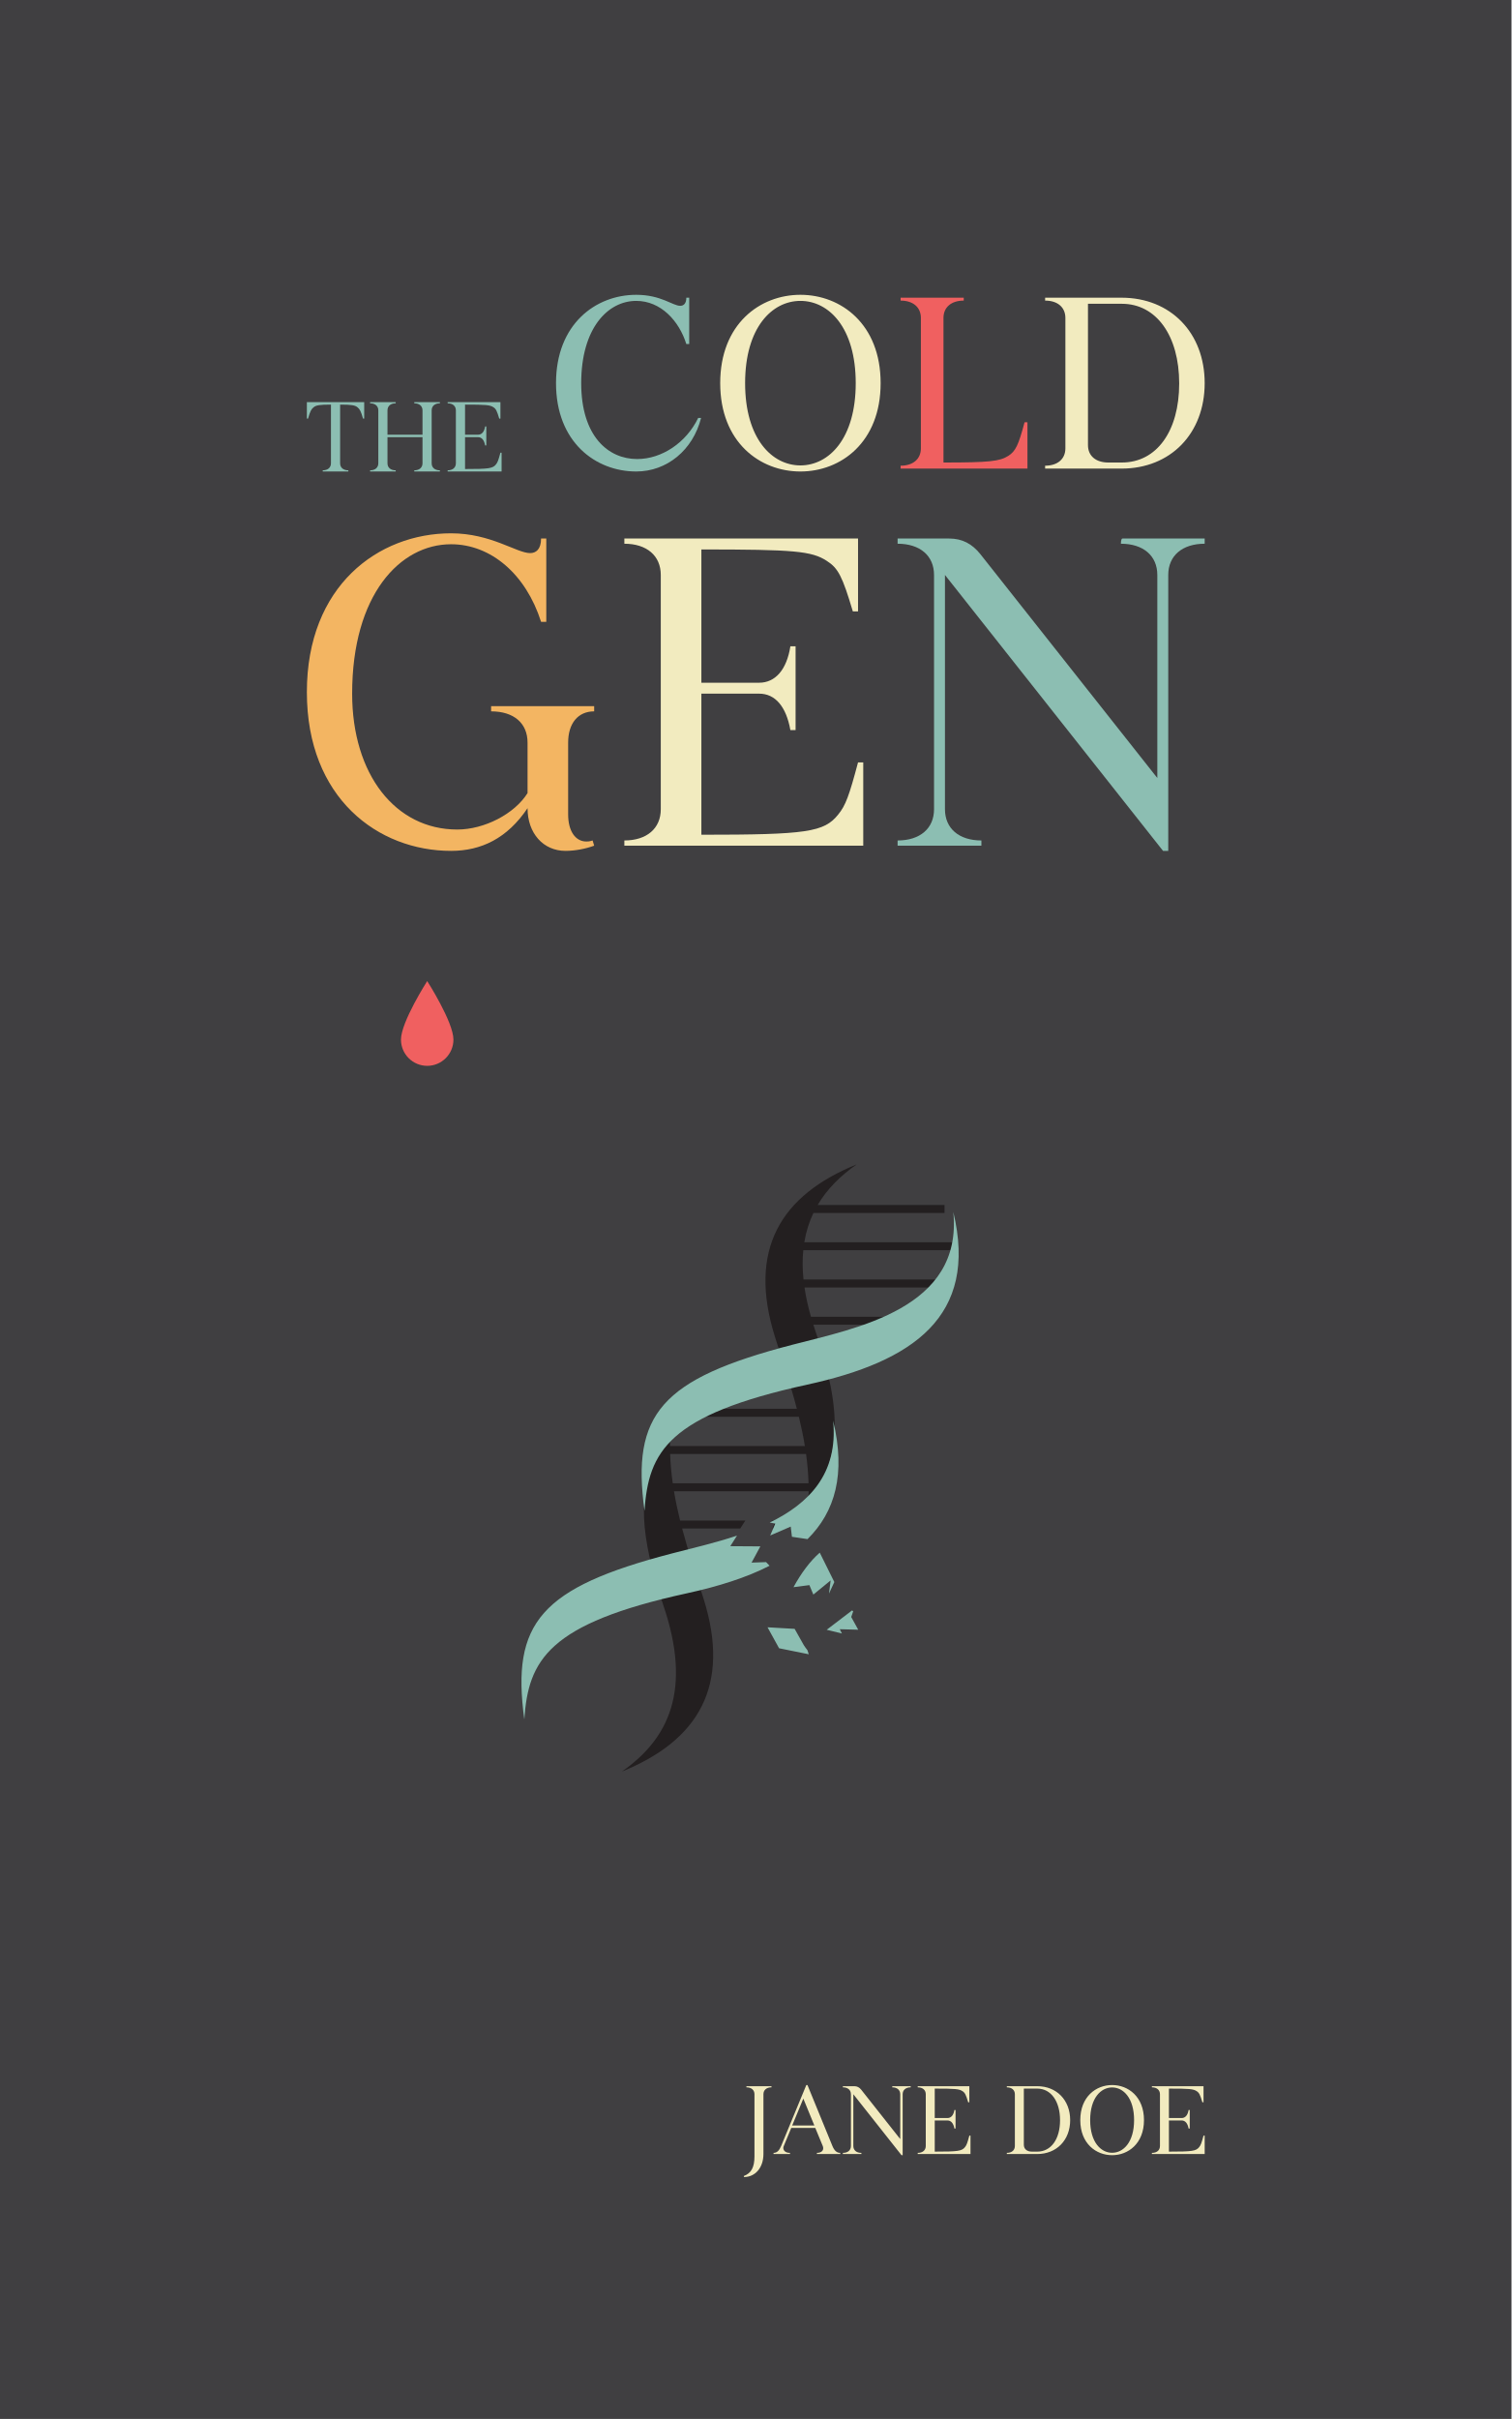
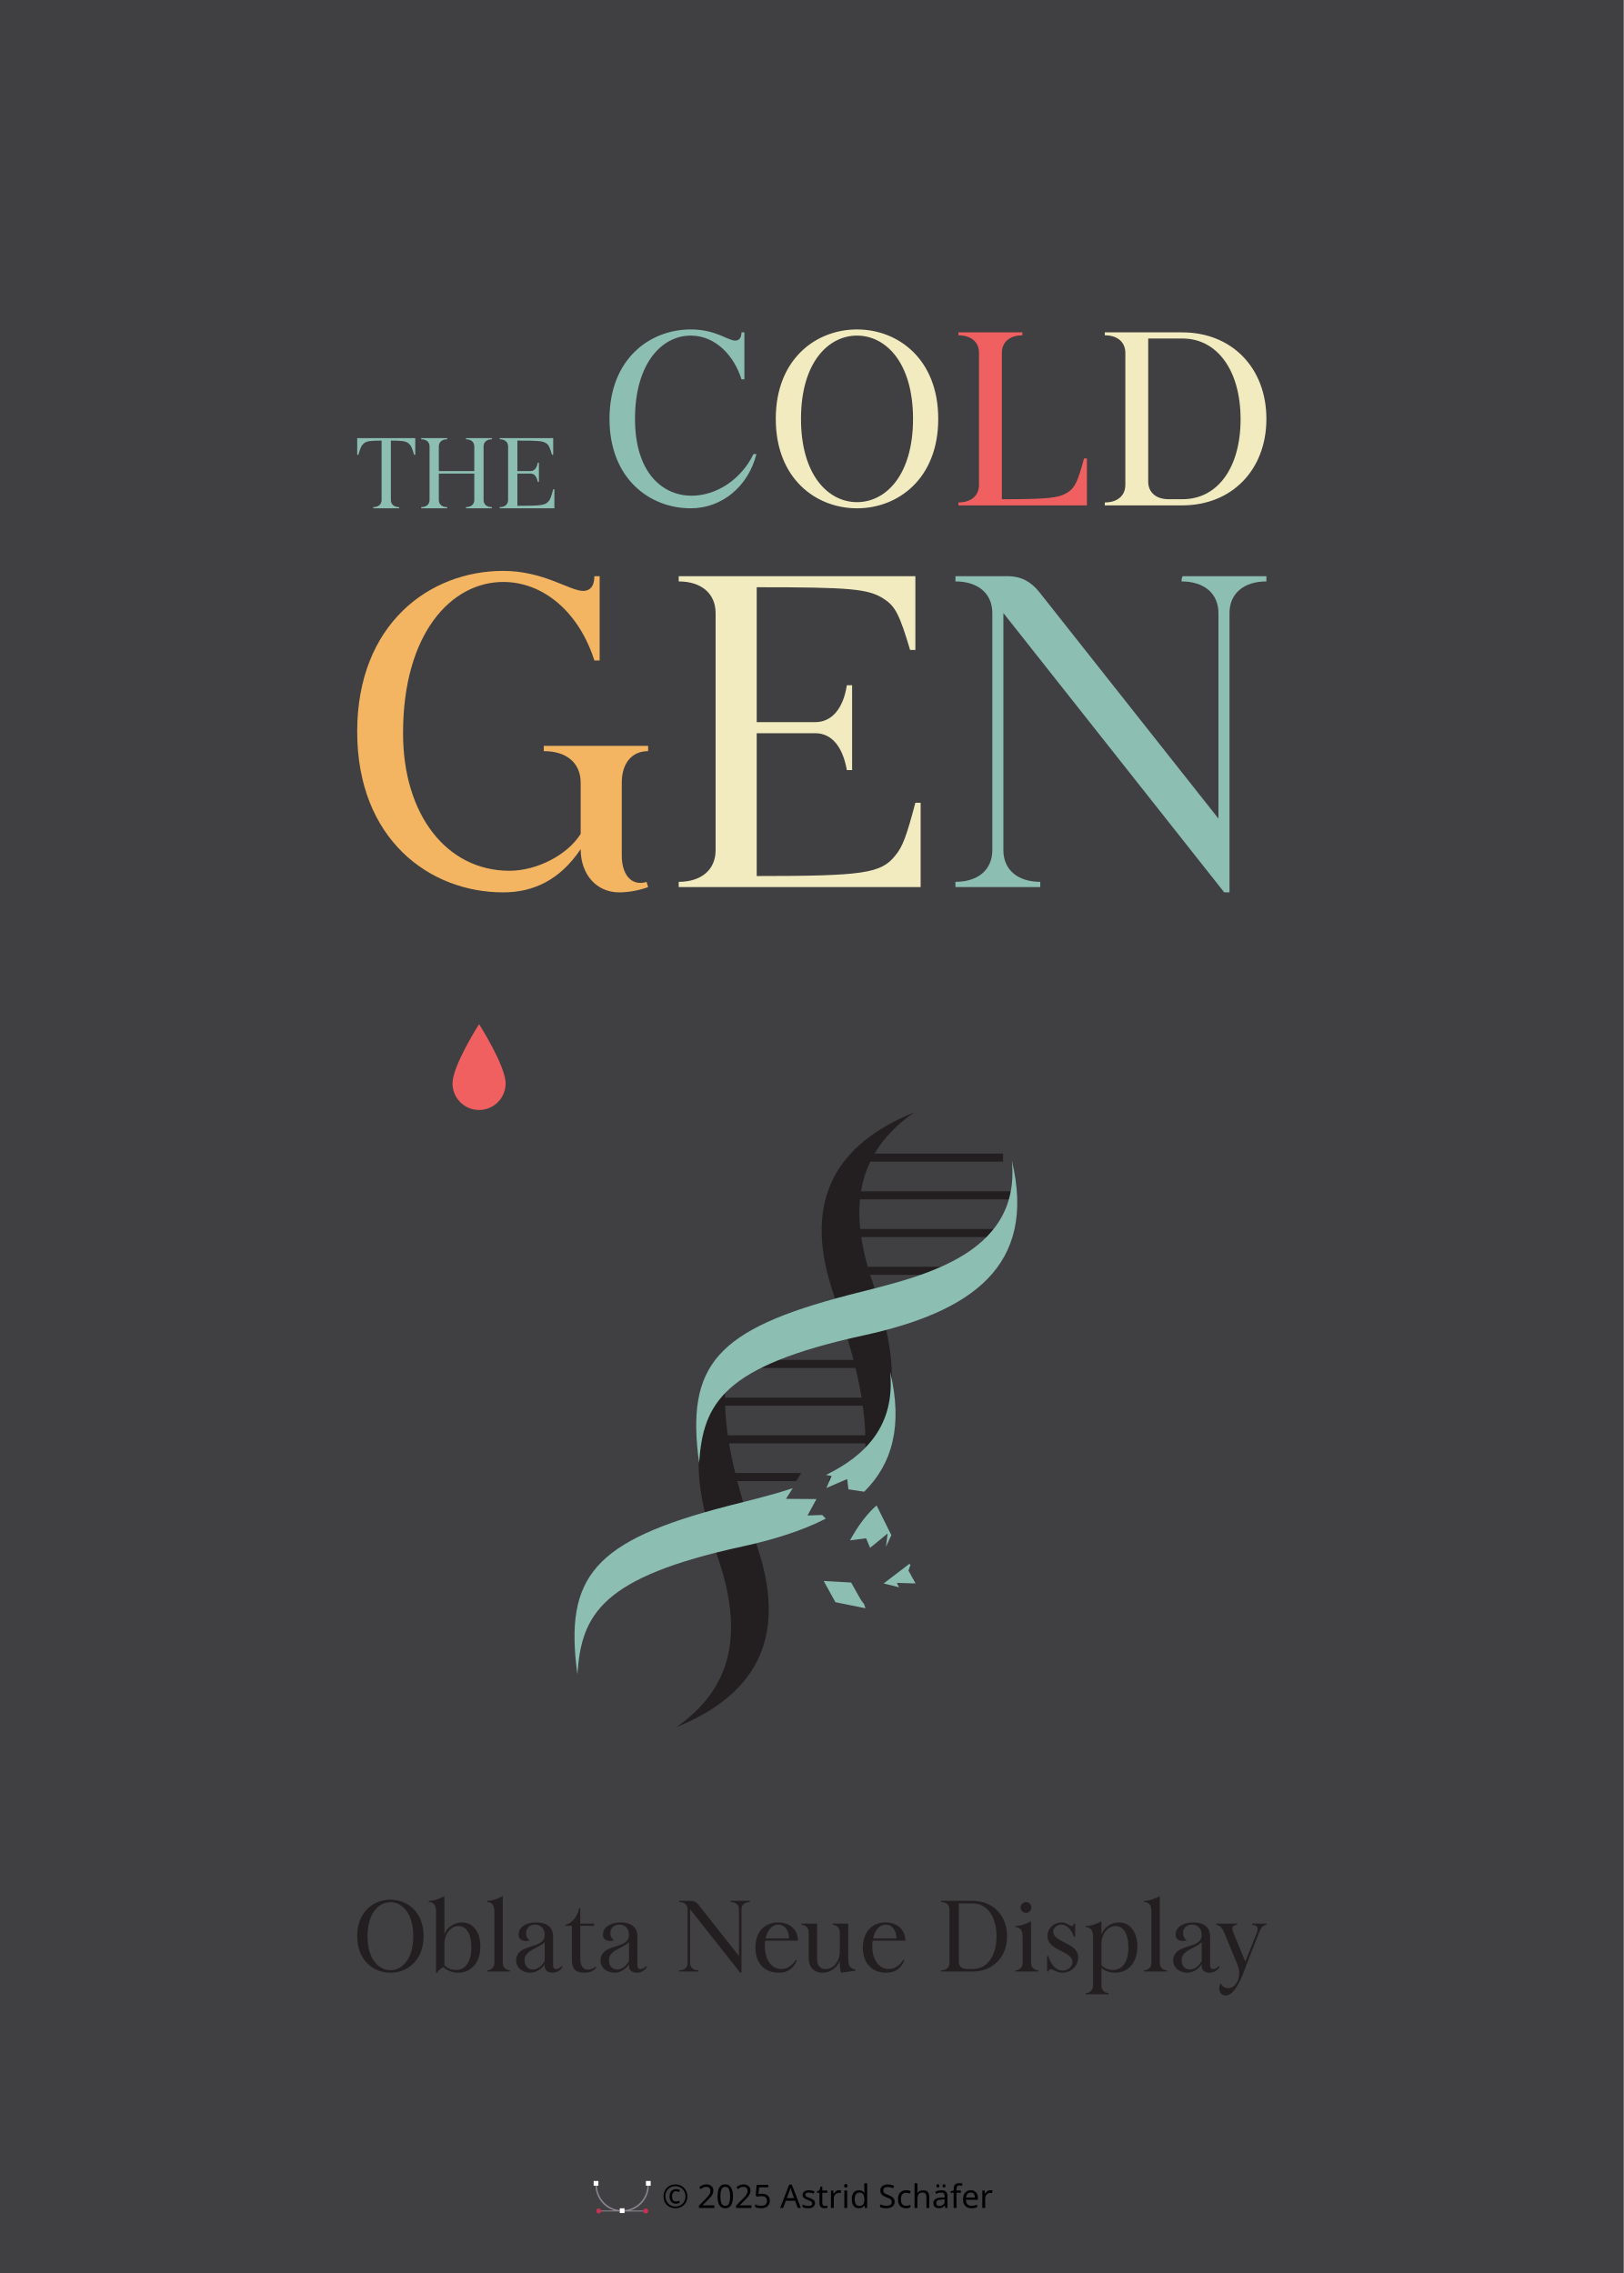
- <svg xmlns="http://www.w3.org/2000/svg" xml:space="preserve" style="fill-rule:evenodd;clip-rule:evenodd;stroke-linejoin:round;stroke-miterlimit:2" viewBox="0 0 6667 10667">
-   <path d="M0 0h6666.67v10666.7H0z" style="fill:#403f41" />
-   <path d="M1884.29 4326.18s-115.706 180.679-115.706 258.113c0 63.86 51.847 115.707 115.706 115.707 63.86 0 115.707-51.847 115.707-115.707 0-77.434-115.707-258.113-115.707-258.113Zm2088.07-2259.82h559.446v-204.363h-12.773c-26.823 100.904-39.596 127.727-71.527 148.163-38.319 24.268-84.3 29.377-286.109 29.377v-637.358c0-47.259 34.486-76.637 89.409-76.637v-12.772H3972.36v12.772c54.923 0 89.409 29.378 89.409 76.637v574.772c0 47.259-34.486 76.636-89.409 76.636v12.773Z" style="fill:#f06060" />
-   <path d="M2326.86 3563.85c0 110.191 68.869 188.243 167.582 188.243 41.322 0 89.531-9.182 126.261-22.956l-6.887-22.957c-13.774 4.592-20.661 4.592-27.548 4.592-48.208 0-80.348-45.913-80.348-119.374v-316.8c0-84.939 43.618-137.739 114.783-137.739v-22.957h-454.539v22.957c101.009 0 160.696 52.8 160.696 137.739v222.678c-57.392 91.826-190.54 160.696-309.914 160.696-273.182 0-463.721-243.339-463.721-599.166 0-436.173 211.2-658.852 436.174-658.852 176.765 0 330.574 133.148 397.147 342.052h22.957v-367.304h-22.957c0 48.209-22.956 64.278-48.208 64.278-59.687 0-172.174-87.234-348.939-87.234-321.392 0-635.896 231.86-635.896 700.174 0 468.313 314.504 700.173 635.896 700.173 133.147 0 247.93-55.095 337.461-188.243Z" style="fill:#f3b562;fill-rule:nonzero" />
-   <path d="M3367.3 9498.58v-263.685c0-18.762 13.691-30.425 35.496-30.425v-5.071h-110.545v5.071c21.805 0 35.496 11.663 35.496 30.425v273.827c0 48.681-14.198 74.542-47.159 86.712l1.014 4.564c50.202 0 85.698-42.088 85.698-101.418Zm1678.46-149.59c0-103.446-69.471-154.662-140.464-154.662-70.992 0-140.463 51.216-140.463 154.662s69.471 154.661 140.463 154.661c70.993 0 140.464-51.215 140.464-154.661Zm-1247.44-134.379c-8.113-10.141-17.748-15.212-30.425-15.212h-50.202v5.071c21.805 0 35.496 11.663 35.496 30.425v228.189c0 18.763-13.691 30.426-35.496 30.426v5.07h81.641v-5.07c-21.804 0-35.496-11.663-35.496-30.426v-228.189l212.47 268.756h5.071v-268.756c0-18.762 13.691-30.425 35.496-30.425v-5.071h-80.12c-1.521 0-1.521 5.071-1.521 5.071 21.805 0 35.496 11.663 35.496 30.425v197.764l-172.41-218.048Zm324.536 135.9h56.287c15.72 0 26.369 12.677 30.425 35.496h5.071v-81.641h-5.071c-3.549 22.819-14.705 35.496-30.425 35.496h-56.287v-129.814c90.262 0 107.503 1.521 122.208 11.156 11.156 7.099 15.213 15.212 25.355 49.187h5.071v-70.992h-227.683v5.071c21.805 0 35.497 11.663 35.497 30.425v228.189c0 18.763-13.692 30.426-35.497 30.426v5.07h232.754v-81.134h-5.071c-8.621 32.454-12.17 42.089-19.27 50.709-13.691 17.241-30.425 19.777-133.364 19.777v-137.421Zm1032.94 0h56.286c15.72 0 26.369 12.677 30.426 35.496h5.071v-81.641h-5.071c-3.55 22.819-14.706 35.496-30.426 35.496h-56.286v-129.814c90.261 0 107.502 1.521 122.208 11.156 11.156 7.099 15.212 15.212 25.354 49.187h5.071v-70.992h-227.682v5.071c21.805 0 35.496 11.663 35.496 30.425v228.189c0 18.763-13.691 30.426-35.496 30.426v5.07H5313.5v-81.134h-5.071c-8.62 32.454-12.17 42.089-19.269 50.709-13.692 17.241-30.425 19.777-133.364 19.777v-137.421Zm-714.994-151.112v5.071c21.805 0 35.496 11.663 35.496 30.425v228.189c0 18.763-13.691 30.426-35.496 30.426v5.07h133.871c85.698 0 145.535-61.357 145.535-149.59 0-88.234-59.837-149.591-145.535-149.591h-133.871Zm-950.789 184.073h105.981l32.961 79.612c1.521 3.55 2.028 6.592 2.028 10.142 0 11.663-10.141 20.284-27.889 20.284v5.07h102.938v-5.07c-15.719 0-26.368-10.649-34.482-30.426l-110.038-268.756h-5.071l-111.052 268.756c-8.113 19.777-18.255 30.426-33.467 30.426v5.07h72.513v-5.07c-18.762 0-29.411-9.128-29.411-21.805 0-2.536.507-5.578 2.028-8.621l32.961-79.612Zm1512.13-34.482c0 97.36-47.159 144.013-96.854 144.013-49.694 0-96.853-46.653-96.853-144.013 0-97.361 47.159-144.013 96.853-144.013 49.695 0 96.854 46.652 96.854 144.013Zm-326.564.507c0 83.669-39.553 138.435-100.404 138.435h-23.833c-21.804 0-35.496-11.663-35.496-30.426v-247.458h59.329c60.344 0 100.404 55.779 100.404 139.449Zm-1181.51 23.326 49.187-118.659 48.681 118.659h-97.868Zm-400.466-6314.02h254.818c71.165 0 119.374 57.392 137.739 160.696h22.956v-369.6h-22.956c-16.07 103.304-66.574 160.696-137.739 160.696h-254.818v-587.687c408.626 0 486.679 6.887 553.253 50.504 50.504 32.139 68.869 68.87 114.782 222.678h22.957v-321.391h-1030.75v22.957c98.713 0 160.695 52.8 160.695 137.739v1033.04c0 84.939-61.982 137.739-160.695 137.739v22.957h1053.7v-367.304h-22.956c-39.026 146.921-55.096 190.539-87.235 229.565-61.983 78.052-137.739 89.53-603.757 89.53V3058.8Zm790.629-1369.24c0-260.564-174.987-389.568-353.805-389.568s-353.804 129.004-353.804 389.568c0 260.563 174.986 389.568 353.804 389.568 178.818 0 353.805-129.005 353.805-389.568Zm725.49-376.795v12.772c54.923 0 89.409 29.378 89.409 76.637v574.772c0 47.259-34.486 76.636-89.409 76.636v12.773h337.2c215.859 0 366.577-154.55 366.577-376.795s-150.718-376.795-366.577-376.795h-337.2Zm-835.336 376.795c0 245.236-118.786 362.745-243.959 362.745-125.172 0-243.959-117.509-243.959-362.745s118.787-362.745 243.959-362.745c125.173 0 243.959 117.509 243.959 362.745Zm1426.71 1.277c0 210.75-99.627 348.695-252.9 348.695h-60.032c-54.922 0-89.409-29.377-89.409-76.636V1339.59h149.441c151.996 0 252.9 140.5 252.9 351.25Z" style="fill:#f2ebbf;fill-rule:nonzero" />
-   <path d="M3514.72 6212.29c-28.095-107.722-63.572-212.434-95.951-315.026-121.893-386.21 23.682-626.529 360.035-762.787-71.592 50.01-130.825 108.516-172.36 179.199h559.616v35.149h-578.301c-18.79 39.327-32.434 82.195-40.146 129.125h659.313v35.149h-663.898c-3.914 40.117-3.721 83.057 1.008 129.124h613.851v35.15h-609.445c5.993 40.653 15.368 83.632 28.392 129.124h515.668v35.149h-505.035c2.647 8.313 5.399 16.669 8.268 25.107 123.701 363.706 114.373 567.685-30.511 760.101.904-17.048 1.372-34.009 1.437-50.867h-593.893c7.278 43.553 16.48 86.578 26.966 129.124h287.646l-22.415 35.149h-256.259c27.835 105.573 62.58 208.256 94.344 308.898 121.893 386.211-23.682 626.529-360.035 762.787 206.378-144.16 310.047-358.933 183.069-732.275-104.268-306.568-114.021-499.653-27.76-667.957h-8.775l28.382-35.149c11.595-19.21 24.48-38.158 38.664-56.996-1.013 19.104-1.479 38.099-1.443 56.996h594.91c-7.088-43.555-16.126-86.583-26.477-129.125h-609.517v-35.149h600.652Zm-108.264 527.97 13.273-31.033-21.36-4.116h199.156v35.149h-107.559l-2.148-17.83-41.216 17.83h-40.146Zm-450.665-328.547c1.493 43.587 5.537 86.616 11.549 129.124h598.881c-1.251-43.578-5.073-86.599-10.89-129.124h-599.54Z" style="fill:#231f20" />
-   <path d="M3250.74 6771.61c-99.525 33.085-201.222 56.291-286.411 78.454-579.478 150.759-709.801 305.883-651.727 732.277 17.617-261.164 103.987-422.637 717.632-556.531 139.041-30.338 262.444-69.309 364.216-121.386l-15.52-16.04-63.95 2.239 38.739-71.621-132.645-.871 29.666-46.521Zm185.596 496.706 130.932 26.432-6.029-18.186c-5.02-6.313-12.366-15.876-16.103-22.294-7.527-12.927-23.387-41.294-40.205-71.581l-119.586-6.85 50.991 92.479Zm210.035-81.572 67.06 16.471-9.417-18.9 81.397 2.199-30.893-56.039 8.672-25.066c-1.613-1.348-3.243-2.687-4.887-4.011l-111.932 85.346Zm-30.662-340.054c-42.892 37.729-81.285 89.174-115.852 152.268l70.119-9.125 17.511 41.691 76.278-62.447-7.178 56.475.695-.061 22.688-49.219-64.261-129.582Zm-220.562-132.768 24.362 4.694-22.388 52.343 90.477-39.139 5.409 44.895 68.781 10.277c121.88-120.528 169.471-287.416 112.85-522.75 23.503 235.179-108.602 366.655-279.491 449.68Zm-552.447-51.589c-58.074-426.394 72.248-581.518 651.727-732.277 284.439-74.001 752.902-159.619 710.309-585.822 111.109 461.801-179.073 660.036-644.404 761.568-613.645 133.894-700.015 295.367-717.632 556.531Zm1481.38-4218.76c-36.731-45.913-80.348-68.87-137.739-68.87h-227.27v22.957c98.713 0 160.696 52.8 160.696 137.739v1033.04c0 84.939-61.983 137.739-160.696 137.739v22.957h369.6v-22.957c-98.713 0-160.695-52.8-160.695-137.739v-1033.04l961.878 1216.69h22.956v-1216.69c0-84.939 61.983-137.739 160.696-137.739v-22.957h-362.713c-6.887 0-6.887 22.957-6.887 22.957 98.713 0 160.696 52.8 160.696 137.739v895.304l-780.522-987.13Zm-1231.75-600.73h-12.773c-52.368 108.568-159.659 181.372-269.504 181.372-127.727 0-246.514-100.904-246.514-334.645 0-242.682 117.509-362.745 242.682-362.745 108.568 0 189.036 88.131 220.968 190.313h12.773v-204.363h-12.773c0 26.822-12.773 35.763-26.823 35.763-33.209 0-84.3-48.536-194.145-48.536-178.818 0-353.804 129.004-353.804 389.568 0 260.563 174.986 389.568 353.804 389.568 135.391 0 250.345-94.518 286.109-236.295Zm-1485.88-69.522h-252.947v72.566h5.183c9.33-32.655 14.514-41.985 24.362-49.76 10.885-9.33 26.953-11.921 76.714-11.921v258.649c0 19.178-13.995 31.1-36.284 31.1v5.183h112.997v-5.183c-22.288 0-36.283-11.922-36.283-31.1v-258.649c49.76 0 65.828 2.591 76.713 11.921 9.848 7.775 15.032 17.105 24.362 49.76h5.183v-72.566Zm444.731 154.463h57.535c16.069 0 26.954 12.959 31.1 36.284H2145v-83.452h-5.184c-3.628 23.325-15.031 36.283-31.1 36.283h-57.535v-132.693c92.264 0 109.887 1.555 124.919 11.403 11.403 7.257 15.55 15.55 25.916 50.278h5.184v-72.566h-232.732v5.183c22.288 0 36.283 11.922 36.283 31.1v233.251c0 19.178-13.995 31.1-36.283 31.1v5.183h237.915v-82.934h-5.183c-8.812 33.174-12.44 43.022-19.697 51.834-13.995 17.623-31.1 20.215-136.322 20.215v-140.469Zm-342.101 0h154.464v115.071c0 19.178-13.995 31.1-36.283 31.1v5.183h112.996v-5.183c-22.288 0-36.283-11.922-36.283-31.1v-233.251c0-19.178 13.995-31.1 36.283-31.1v-5.183h-112.996v5.183c22.288 0 36.283 11.922 36.283 31.1v107.295H1709.08v-107.295c0-19.178 13.995-31.1 36.284-31.1v-5.183h-112.997v5.183c22.288 0 36.283 11.922 36.283 31.1v233.251c0 19.178-13.995 31.1-36.283 31.1v5.183h112.997v-5.183c-22.289 0-36.284-11.922-36.284-31.1v-115.071Z" style="fill:#8cbeb2;fill-rule:nonzero" />
+ <svg xmlns="http://www.w3.org/2000/svg" xml:space="preserve" style="fill-rule:evenodd;clip-rule:evenodd;stroke-linejoin:round;stroke-miterlimit:2" viewBox="0 0 500 700">
+   <path d="M34 368h171v196H34z" style="fill:#403f41" transform="matrix(2.92398 0 0 3.57143 -99.4152 -1314.29)" />
+   <text x="23.768" y="49.268" style="font-family:&quot;Verdana&quot;,sans-serif;font-size:11.562px" transform="matrix(.86486 0 0 .86486 183.277 637.356)">© 2025 Astrid Schäfer</text>
+   <path d="M1612 3113C846 2877 295 2168 295 1321.33h104c0 971 792 1771 1771 1771s1771-800 1771-1770.83h104c0 847-551 1556-1317 1791.67h946V3184H2389c-119 14-239 16-358 7-27-2-54-4-80-7.49H666v-71" style="fill:#89838d" transform="matrix(.00439 0 0 .00439 182.07 667.085)" />
+   <circle cx="3821" cy="3146" r="175" style="fill:#c83154" transform="matrix(.00439 0 0 .00439 182.07 667.085)" />
+   <circle cx="521" cy="3146" r="175" style="fill:#c83154" transform="matrix(.00439 0 0 .00439 182.07 667.085)" />
+   <path d="M167 1041.67h333v333H167v-333Zm3667 0h333v333h-333v-333ZM2001 2958.34h333v333h-333v-333Z" style="fill:#fff" transform="matrix(.00439 0 0 .00439 182.07 667.085)" />
+   <path d="M1884.29 4326.18s-115.71 180.68-115.71 258.11c0 63.86 51.85 115.71 115.71 115.71 63.86 0 115.71-51.85 115.71-115.71 0-77.43-115.71-258.11-115.71-258.11Zm2088.07-2259.82h559.45V1862h-12.78c-26.82 100.9-39.59 127.72-71.52 148.16-38.32 24.27-84.3 29.38-286.11 29.38v-637.36c0-47.26 34.48-76.64 89.41-76.64v-12.77h-278.45v12.77c54.92 0 89.41 29.38 89.41 76.64v574.77c0 47.26-34.49 76.64-89.41 76.64v12.77Z" style="fill:#f06060" transform="matrix(.0707 0 0 .0707 14.2978 9.54518)" />
+   <path d="M2326.86 3563.85c0 110.19 68.87 188.24 167.58 188.24 41.32 0 89.53-9.18 126.26-22.95l-6.88-22.96c-13.78 4.59-20.66 4.59-27.55 4.59-48.21 0-80.35-45.91-80.35-119.37v-316.8c0-84.94 43.62-137.74 114.78-137.74v-22.96h-454.54v22.96c101.01 0 160.7 52.8 160.7 137.74v222.68c-57.39 91.82-190.54 160.69-309.91 160.69-273.19 0-463.72-243.34-463.72-599.16 0-436.18 211.19-658.86 436.17-658.86 176.76 0 330.57 133.15 397.15 342.06h22.95V2374.7h-22.95c0 48.21-22.96 64.28-48.21 64.28-59.69 0-172.18-87.23-348.94-87.23-321.39 0-635.9 231.86-635.9 700.17 0 468.31 314.51 700.17 635.9 700.17 133.15 0 247.93-55.09 337.46-188.24Z" style="fill:#f3b562;fill-rule:nonzero" transform="matrix(.0707 0 0 .0707 14.2978 9.54518)" />
+   <path d="M3093.6 3058.8h254.82c71.17 0 119.38 57.4 137.74 160.7h22.96v-369.6h-22.96c-16.07 103.3-66.57 160.7-137.74 160.7H3093.6v-587.69c408.63 0 486.68 6.89 553.26 50.5 50.5 32.14 68.86 68.87 114.78 222.68h22.96V2374.7H2753.85v22.96c98.71 0 160.69 52.8 160.69 137.73v1033.04c0 84.94-61.98 137.74-160.69 137.74v22.96h1053.7v-367.3h-22.96c-39.03 146.92-55.1 190.54-87.24 229.56-61.98 78.05-137.73 89.53-603.75 89.53V3058.8Zm790.63-1369.24c0-260.56-174.99-389.56-353.8-389.56-178.82 0-353.81 129-353.81 389.56 0 260.57 174.99 389.57 353.81 389.57 178.81 0 353.8-129 353.8-389.57Zm725.49-376.79v12.77c54.93 0 89.41 29.38 89.41 76.64v574.77c0 47.26-34.48 76.64-89.41 76.64v12.77h337.2c215.86 0 366.58-154.55 366.58-376.8 0-222.24-150.72-376.79-366.58-376.79h-337.2Zm-835.33 376.79c0 245.24-118.79 362.75-243.96 362.75s-243.96-117.51-243.96-362.75c0-245.23 118.79-362.74 243.96-362.74s243.96 117.51 243.96 362.74Zm1426.71 1.28c0 210.75-99.63 348.7-252.9 348.7h-60.04c-54.92 0-89.4-29.38-89.4-76.64v-623.31h149.44c151.99 0 252.9 140.5 252.9 351.25Z" style="fill:#f2ebbf;fill-rule:nonzero" transform="matrix(.0707 0 0 .0707 14.2978 9.54518)" />
+   <path d="m383.471 637.45-3.762-9.148c-.148-.369-.221-.7-.221-.996 0-.774.516-1.217 1.475-1.217v-.369h-6.455v.369c.959 0 1.881.959 2.398 2.213l4.205 10.218c.295.737.479 1.623.479 2.508 0 2.693-1.623 4.574-3.357 4.574-1.069 0-1.881-.553-2.36-1.513-.332.664-.443 1.07-.443 1.55 0 1.364.812 2.213 2.066 2.213 3.209 0 5.717-7.857 6.344-9.517l3.947-10.033c.553-1.438 1.254-2.213 2.213-2.213v-.369h-4.426v.369c.922 0 1.696.443 1.696 1.365 0 .258-.073.516-.184.848l-3.615 9.148Zm-44.3-8.41v-4.057c-1.328.774-3.246 1.475-4.795 1.475v.369c1.476 0 2.213.959 2.213 2.951v15.123c0 1.217-.996 2.213-2.213 2.213v.369h7.009v-.369c-1.218 0-2.214-.996-2.214-2.213v-5.533c1.107.959 2.582 1.476 4.205 1.476 4.132 0 6.861-3.246 6.861-8.115 0-4.427-2.287-7.378-5.717-7.378-2.361 0-4.5 1.476-5.349 3.689Zm-16.746 11.435h.369c.185-.554.406-.738.701-.738.775 0 1.734 1.107 3.725 1.107 2.619 0 4.796-2.14 4.796-4.722 0-4.611-7.673-4.5-7.673-7.93 0-1.181 1.144-2.177 2.472-2.177 1.586 0 3.024 1.365 3.91 3.763h.368v-4.058h-.368c-.185.554-.369.775-.628.775-.7 0-1.438-1.144-3.245-1.144-2.361 0-4.316 1.882-4.316 4.205 0 4.611 7.709 4.501 7.709 8.005 0 1.401-1.365 2.619-2.988 2.619-1.992 0-3.615-1.66-4.463-4.5h-.369v4.795Zm47.62-1.623c0 1.18.959 1.992 2.36 1.992 1.328 0 2.582-.701 3.136-1.808l-.295-.221c-.406.553-1.144.922-1.697.922-.59 0-.922-.406-.922-1.144v-8.963c0-2.729-1.881-4.279-5.164-4.279-2.804 0-5.459 1.218-5.459 3.763 0 1.254.885 1.955 2.323 1.955.406 0 .812-.074 1.07-.185-.738-.553-1.106-1.364-1.106-2.213 0-1.328.922-2.656 2.766-2.656 1.844 0 2.988 1.328 2.988 3.173 0 4.721-8.779 2.323-8.779 8.004 0 2.029 1.918 3.652 4.352 3.652 1.66 0 3.505-1.107 4.427-2.619v.627Zm-239.61-9.259c0-7.524-5.054-11.25-10.218-11.25S110 622.069 110 629.593c0 7.525 5.053 11.251 10.217 11.251 5.164 0 10.218-3.726 10.218-11.251Zm37.291 9.259c0 1.18.959 1.992 2.361 1.992 1.328 0 2.582-.701 3.135-1.808l-.295-.221c-.406.553-1.143.922-1.697.922-.59 0-.922-.406-.922-1.144v-8.963c0-2.729-1.881-4.279-5.164-4.279-2.803 0-5.459 1.218-5.459 3.763 0 1.254.885 1.955 2.324 1.955.406 0 .811-.074 1.07-.185-.738-.553-1.107-1.364-1.107-2.213 0-1.328.922-2.656 2.767-2.656 1.844 0 2.987 1.328 2.987 3.173 0 4.721-8.779 2.323-8.779 8.004 0 2.029 1.918 3.652 4.353 3.652 1.66 0 3.504-1.107 4.426-2.619v.627Zm100.994-7.894h10.069c0-3.32-2.471-5.607-6.086-5.607-4.242 0-7.008 3.025-7.008 7.747 0 4.795 2.766 7.746 7.23 7.746 2.655 0 4.5-1.291 5.569-3.8l-.332-.147c-1.217 1.844-2.766 2.803-4.463 2.803-3.025 0-5.09-2.84-5.09-7.008 0-.59.037-1.181.111-1.734Zm-134.449-8.926v18.812h.369c.369-.775.996-1.328 1.918-1.734 1.143 1.106 2.729 1.734 4.463 1.734 4.131 0 6.898-3.21 6.898-8.042 0-4.537-2.25-7.451-5.718-7.451-2.36 0-4.5 1.476-5.348 3.689v-11.803c-1.328.774-3.246 1.475-4.795 1.475v.369c1.475 0 2.213.959 2.213 2.951Zm59.423 16.82c0 1.18.959 1.992 2.361 1.992 1.327 0 2.582-.701 3.135-1.808l-.295-.221c-.406.553-1.144.922-1.697.922-.59 0-.922-.406-.922-1.144v-8.963c0-2.729-1.881-4.279-5.164-4.279-2.803 0-5.459 1.218-5.459 3.763 0 1.254.885 1.955 2.324 1.955.405 0 .811-.074 1.069-.185-.737-.553-1.106-1.364-1.106-2.213 0-1.328.922-2.656 2.766-2.656 1.844 0 2.988 1.328 2.988 3.173 0 4.721-8.779 2.323-8.779 8.004 0 2.029 1.918 3.652 4.353 3.652 1.659 0 3.504-1.107 4.426-2.619v.627Zm64.919-10.55v5.976c0 3.024-1.955 5.459-4.353 5.459-1.623 0-2.655-1.107-2.655-2.914V625.72h-4.796v.369c1.218 0 2.214.996 2.214 2.213v8.152c0 2.656 1.659 4.39 4.205 4.39 2.36 0 4.536-1.476 5.385-3.689v1.107c0 .774.147 1.807.369 2.582l4.426-.628v-.368c-1.66-.295-2.213-1.107-2.213-3.431V625.72H256.4v.369c1.217 0 2.213.996 2.213 2.213Zm-74.989 10.882-.258-.222c-.553.554-1.476.922-2.324.922-1.512 0-2.361-1.217-2.361-3.393v-10.107h4.242v-.664h-4.242v-4.758h-.369c-.184 1.107-.627 2.139-1.254 3.025-.811 1.106-1.881 1.844-2.987 2.139v.258h2.028v10.55c0 2.692 1.144 3.91 3.763 3.91 1.77 0 3.061-.554 3.762-1.66Zm52.009-8.226h10.07c0-3.32-2.472-5.607-6.086-5.607-4.242 0-7.009 3.025-7.009 7.747 0 4.795 2.767 7.746 7.23 7.746 2.656 0 4.5-1.291 5.57-3.8l-.332-.147c-1.217 1.844-2.767 2.803-4.463 2.803-3.025 0-5.091-2.84-5.091-7.008 0-.59.037-1.181.111-1.734Zm-20.619-11.139c-.59-.738-1.291-1.107-2.213-1.107h-3.652v.369c1.586 0 2.582.848 2.582 2.213v16.599c0 1.364-.996 2.213-2.582 2.213v.369h5.939v-.369c-1.586 0-2.582-.849-2.582-2.213v-16.599l15.455 19.55h.369v-19.55c0-1.365.996-2.213 2.582-2.213v-.369h-5.828c-.111 0-.111.369-.111.369 1.586 0 2.582.848 2.582 2.213v14.386l-12.541-15.861Zm102.469 18.074v-12.91c-1.328.774-3.246 1.475-4.796 1.475v.369c1.218 0 2.214.627 2.214 2.951v8.115c0 1.217-.996 2.213-2.214 2.213v.369h7.009v-.369c-1.218 0-2.213-.996-2.213-2.213Zm-162.667 0v-20.656c-1.328.774-3.246 1.475-4.795 1.475v.369c1.476 0 2.213.959 2.213 2.951v15.861c0 1.217-.996 2.213-2.213 2.213v.369h7.008v-.369c-1.217 0-2.213-.996-2.213-2.213Zm202.319 0v-20.656c-1.328.774-3.246 1.475-4.795 1.475v.369c1.475 0 2.213.959 2.213 2.951v15.861c0 1.217-.996 2.213-2.213 2.213v.369h7.008v-.369c-1.217 0-2.213-.996-2.213-2.213Zm-67.354-19.181v.369c1.586 0 2.582.848 2.582 2.213v16.599c0 1.364-.996 2.213-2.582 2.213v.369h9.738c6.234 0 10.586-4.464 10.586-10.882 0-6.418-4.352-10.881-10.586-10.881h-9.738Zm-162.518 10.881c0 7.082-3.431 10.476-7.046 10.476-3.614 0-7.045-3.394-7.045-10.476 0-7.082 3.431-10.475 7.045-10.475 3.615 0 7.046 3.393 7.046 10.475Zm9.59 8.964v-6.64c0-3.024 1.955-5.459 4.352-5.459 2.435 0 3.947 2.471 3.947 6.529 0 4.389-1.77 7.008-4.721 7.008-1.365 0-2.73-.553-3.578-1.438Zm202.318 0v-6.64c0-3.024 1.955-5.459 4.353-5.459 2.434 0 3.947 2.471 3.947 6.529 0 4.389-1.771 7.008-4.722 7.008-1.364 0-2.729-.553-3.578-1.438Zm-151.674-1.513c0-3.209 4.021-3.541 6.197-5.606v5.828c-.996 1.623-2.25 2.582-3.615 2.582-1.549 0-2.582-1.144-2.582-2.804Zm-25.968 0c0-3.209 4.021-3.541 6.197-5.606v5.828c-.996 1.623-2.25 2.582-3.615 2.582-1.549 0-2.582-1.144-2.582-2.804Zm202.319 0c0-3.209 4.021-3.541 6.197-5.606v5.828c-.996 1.623-2.25 2.582-3.615 2.582-1.549 0-2.582-1.144-2.582-2.804Zm-56.989-7.414c0 6.086-2.877 10.07-7.303 10.07h-1.734c-1.586 0-2.582-.848-2.582-2.213v-18h4.316c4.389 0 7.303 4.057 7.303 10.143Zm-38.029.664c.59-2.656 2.066-4.279 3.873-4.279 1.955 0 3.357 1.808 3.357 4.279h-7.23Zm-33.086 0c.59-2.656 2.065-4.279 3.873-4.279 1.955 0 3.356 1.808 3.356 4.279h-7.229Zm80.189-11.213c-.922 0-1.66.738-1.66 1.66 0 .922.738 1.66 1.66 1.66.922 0 1.66-.738 1.66-1.66 0-.922-.738-1.66-1.66-1.66Zm-53.12-166.968c-1.986-7.616-4.495-15.02-6.784-22.274-8.619-27.308 1.674-44.3 25.457-53.934-5.062 3.536-9.25 7.672-12.187 12.67h39.569v2.485h-40.89c-1.329 2.781-2.294 5.812-2.839 9.13h46.618v2.486h-46.942c-.277 2.836-.263 5.872.071 9.13h43.404v2.485h-43.092c.423 2.875 1.086 5.913 2.007 9.13h36.461v2.485h-35.709c.187.588.382 1.179.585 1.776 8.746 25.716 8.087 40.139-2.158 53.744.064-1.205.097-2.405.102-3.597h-41.993c.515 3.08 1.166 6.122 1.907 9.13h20.339l-1.585 2.486h-18.12c1.969 7.464 4.425 14.725 6.671 21.841 8.619 27.308-1.674 44.3-25.457 53.934 14.593-10.193 21.923-25.379 12.945-51.777-7.373-21.676-8.063-35.329-1.963-47.229h-.621l2.007-2.485c.82-1.359 1.731-2.698 2.734-4.03-.072 1.351-.105 2.694-.102 4.03h42.064c-.501-3.08-1.14-6.122-1.872-9.13h-43.097v-2.486h42.47Zm-7.655 37.332.939-2.195-1.511-.291h14.082v2.486h-7.605l-.152-1.261-2.914 1.261h-2.839Zm-31.865-23.231c.106 3.082.392 6.124.817 9.13h42.345c-.089-3.081-.359-6.123-.77-9.13h-42.392Z" style="fill:#231f20" transform="translate(0 -33.3158)" />
+   <path d="M3250.74 6347.32c-99.52 33.09-201.22 56.29-286.41 78.46-579.48 150.76-709.8 305.88-651.73 732.28 17.62-261.17 103.99-422.64 717.63-556.54 139.05-30.33 262.45-69.3 364.22-121.38l-15.52-16.04-63.95 2.24 38.74-71.62-132.65-.87 29.67-46.53Zm185.6 496.71 130.93 26.43-6.03-18.18c-5.02-6.32-12.37-15.88-16.1-22.3-7.53-12.92-23.39-41.29-40.21-71.58l-119.58-6.85 50.99 92.48Zm210.03-81.57 67.06 16.47-9.42-18.9 81.4 2.2-30.89-56.04 8.67-25.07c-1.61-1.34-3.24-2.68-4.89-4.01l-111.93 85.35Zm-30.66-340.06c-42.89 37.73-81.29 89.18-115.85 152.27l70.12-9.12 17.51 41.69 76.27-62.45-7.17 56.48.69-.07 22.69-49.21-64.26-129.59Zm-220.56-132.76 24.36 4.69-22.39 52.34 90.48-39.14 5.41 44.9 68.78 10.28c121.88-120.53 169.47-287.42 112.85-522.75 23.5 235.18-108.6 366.65-279.49 449.68Zm-552.45-51.59c-58.07-426.4 72.25-581.52 651.73-732.28 284.44-74 752.9-159.62 710.31-585.82 111.11 461.8-179.08 660.03-644.41 761.57-613.64 133.89-700.01 295.36-717.63 556.53Zm1481.38-3794.48c-36.73-45.91-80.35-68.87-137.74-68.87h-227.27v22.96c98.71 0 160.7 52.8 160.7 137.74v1033.04c0 84.94-61.99 137.74-160.7 137.74v22.96h369.6v-22.96c-98.71 0-160.69-52.8-160.69-137.74V2535.4l961.87 1216.69h22.96V2535.4c0-84.94 61.98-137.74 160.7-137.74v-22.96h-362.72c-6.88 0-6.88 22.96-6.88 22.96 98.71 0 160.69 52.8 160.69 137.74v895.3l-780.52-987.13Zm-1231.75-600.73h-12.77c-52.37 108.57-159.66 181.38-269.51 181.38-127.72 0-246.51-100.91-246.51-334.65 0-242.68 117.51-362.74 242.68-362.74 108.57 0 189.04 88.13 220.97 190.31h12.77v-204.36h-12.77c0 26.82-12.77 35.76-26.82 35.76-33.21 0-84.3-48.54-194.15-48.54-178.82 0-353.8 129.01-353.8 389.57s174.98 389.57 353.8 389.57c135.39 0 250.35-94.52 286.11-236.3Zm-1485.88-69.52H1353.5v72.57h5.19c9.33-32.66 14.51-41.99 24.36-49.76 10.88-9.33 26.95-11.92 76.71-11.92v258.65c0 19.17-13.99 31.09-36.28 31.09v5.19h113v-5.19c-22.29 0-36.29-11.92-36.29-31.09v-258.65c49.76 0 65.83 2.59 76.71 11.92 9.85 7.77 15.04 17.1 24.37 49.76h5.18v-72.57Zm444.73 154.46h57.54c16.06 0 26.95 12.96 31.1 36.29h5.18v-83.45h-5.18c-3.63 23.32-15.04 36.28-31.1 36.28h-57.54v-132.69c92.27 0 109.89 1.55 124.92 11.4 11.4 7.26 15.55 15.55 25.92 50.28h5.18v-72.57h-232.73v5.18c22.29 0 36.28 11.93 36.28 31.1v233.26c0 19.17-13.99 31.09-36.28 31.09v5.19h237.91v-82.94h-5.18c-8.81 33.18-12.44 43.03-19.7 51.84-13.99 17.62-31.1 20.21-136.32 20.21v-140.47Zm-342.1 0h154.46v115.08c0 19.17-13.99 31.09-36.28 31.09v5.19h113v-5.19c-22.29 0-36.29-11.92-36.29-31.09V1809.6c0-19.17 14-31.1 36.29-31.1v-5.18h-113v5.18c22.29 0 36.28 11.93 36.28 31.1v107.3h-154.46v-107.3c0-19.17 14-31.1 36.28-31.1v-5.18h-112.99v5.18c22.28 0 36.28 11.93 36.28 31.1v233.26c0 19.17-14 31.09-36.28 31.09v5.19h112.99v-5.19c-22.28 0-36.28-11.92-36.28-31.09v-115.08Z" style="fill:#8cbeb2;fill-rule:nonzero" transform="matrix(.0707 0 0 .0707 14.2978 9.54518)" />
</svg>
